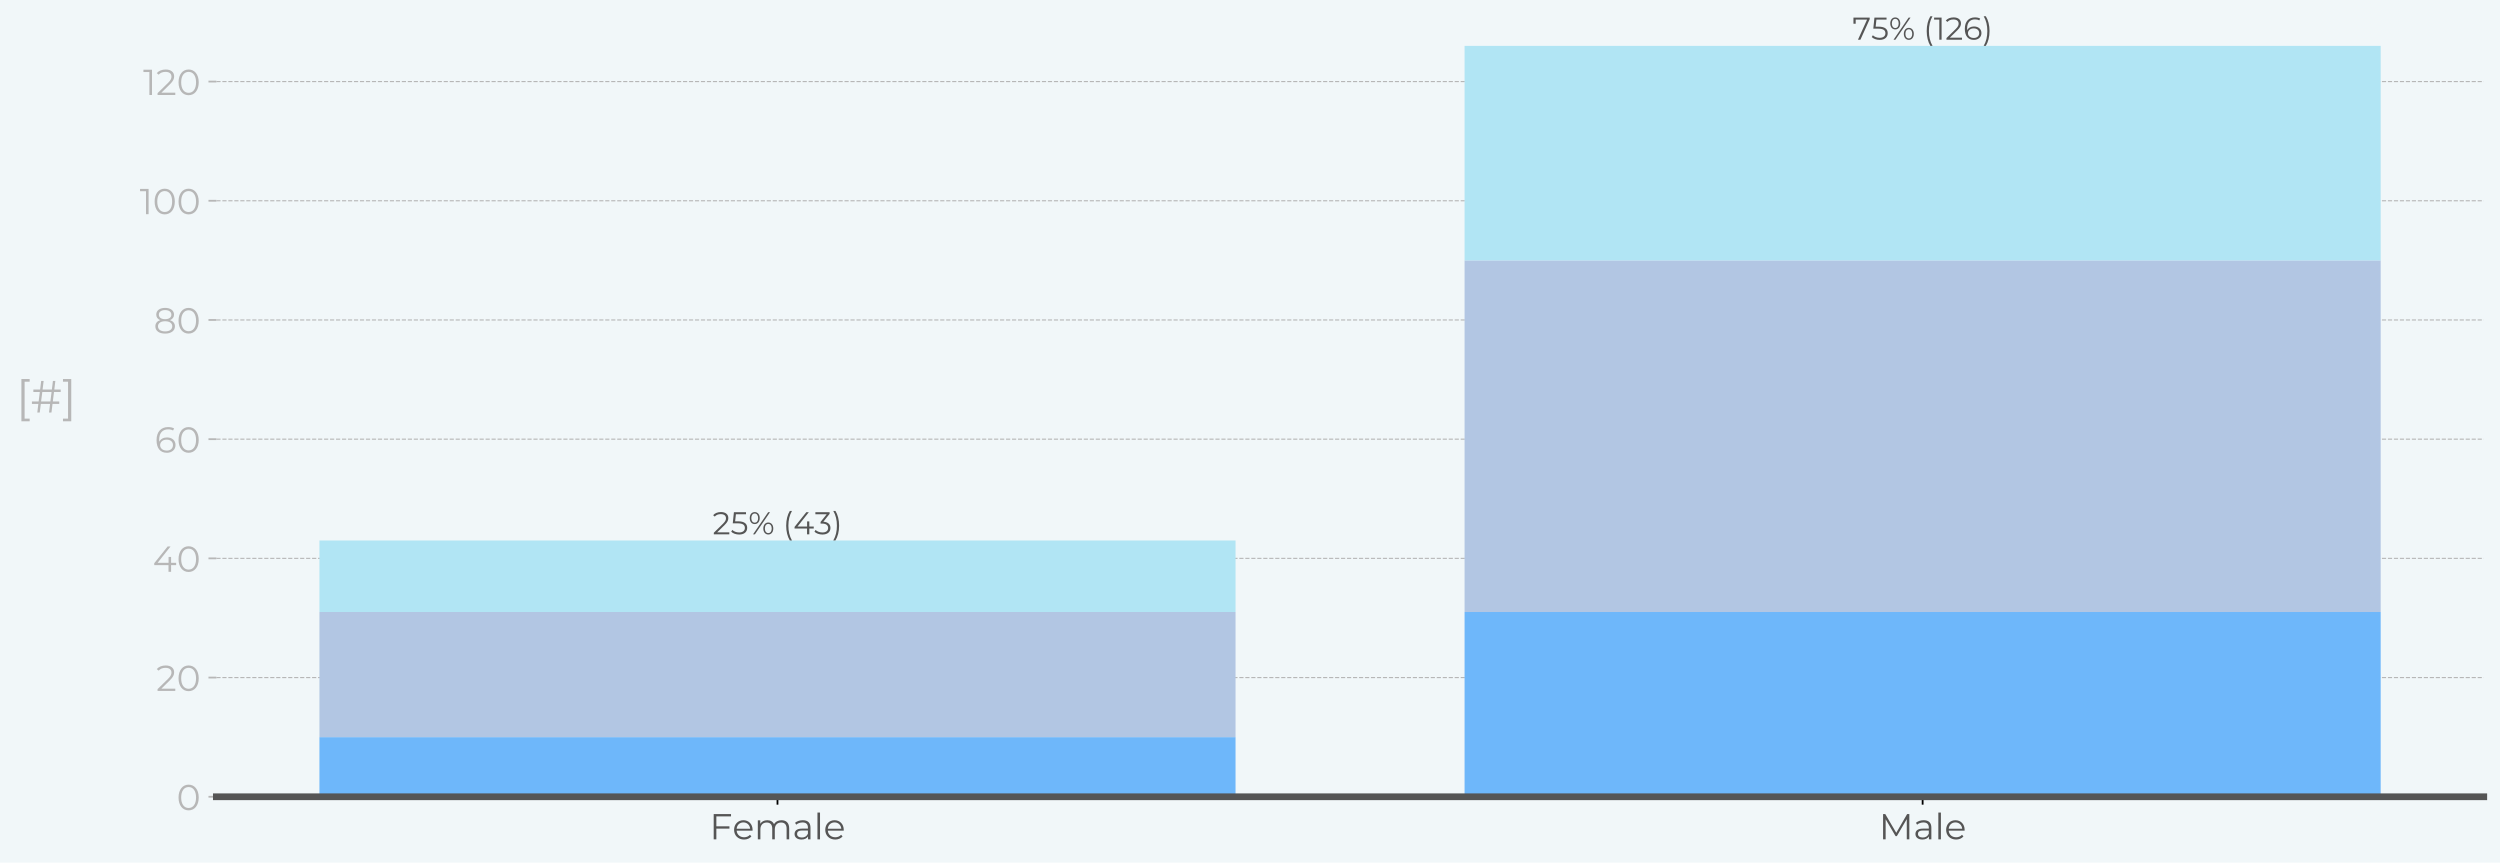
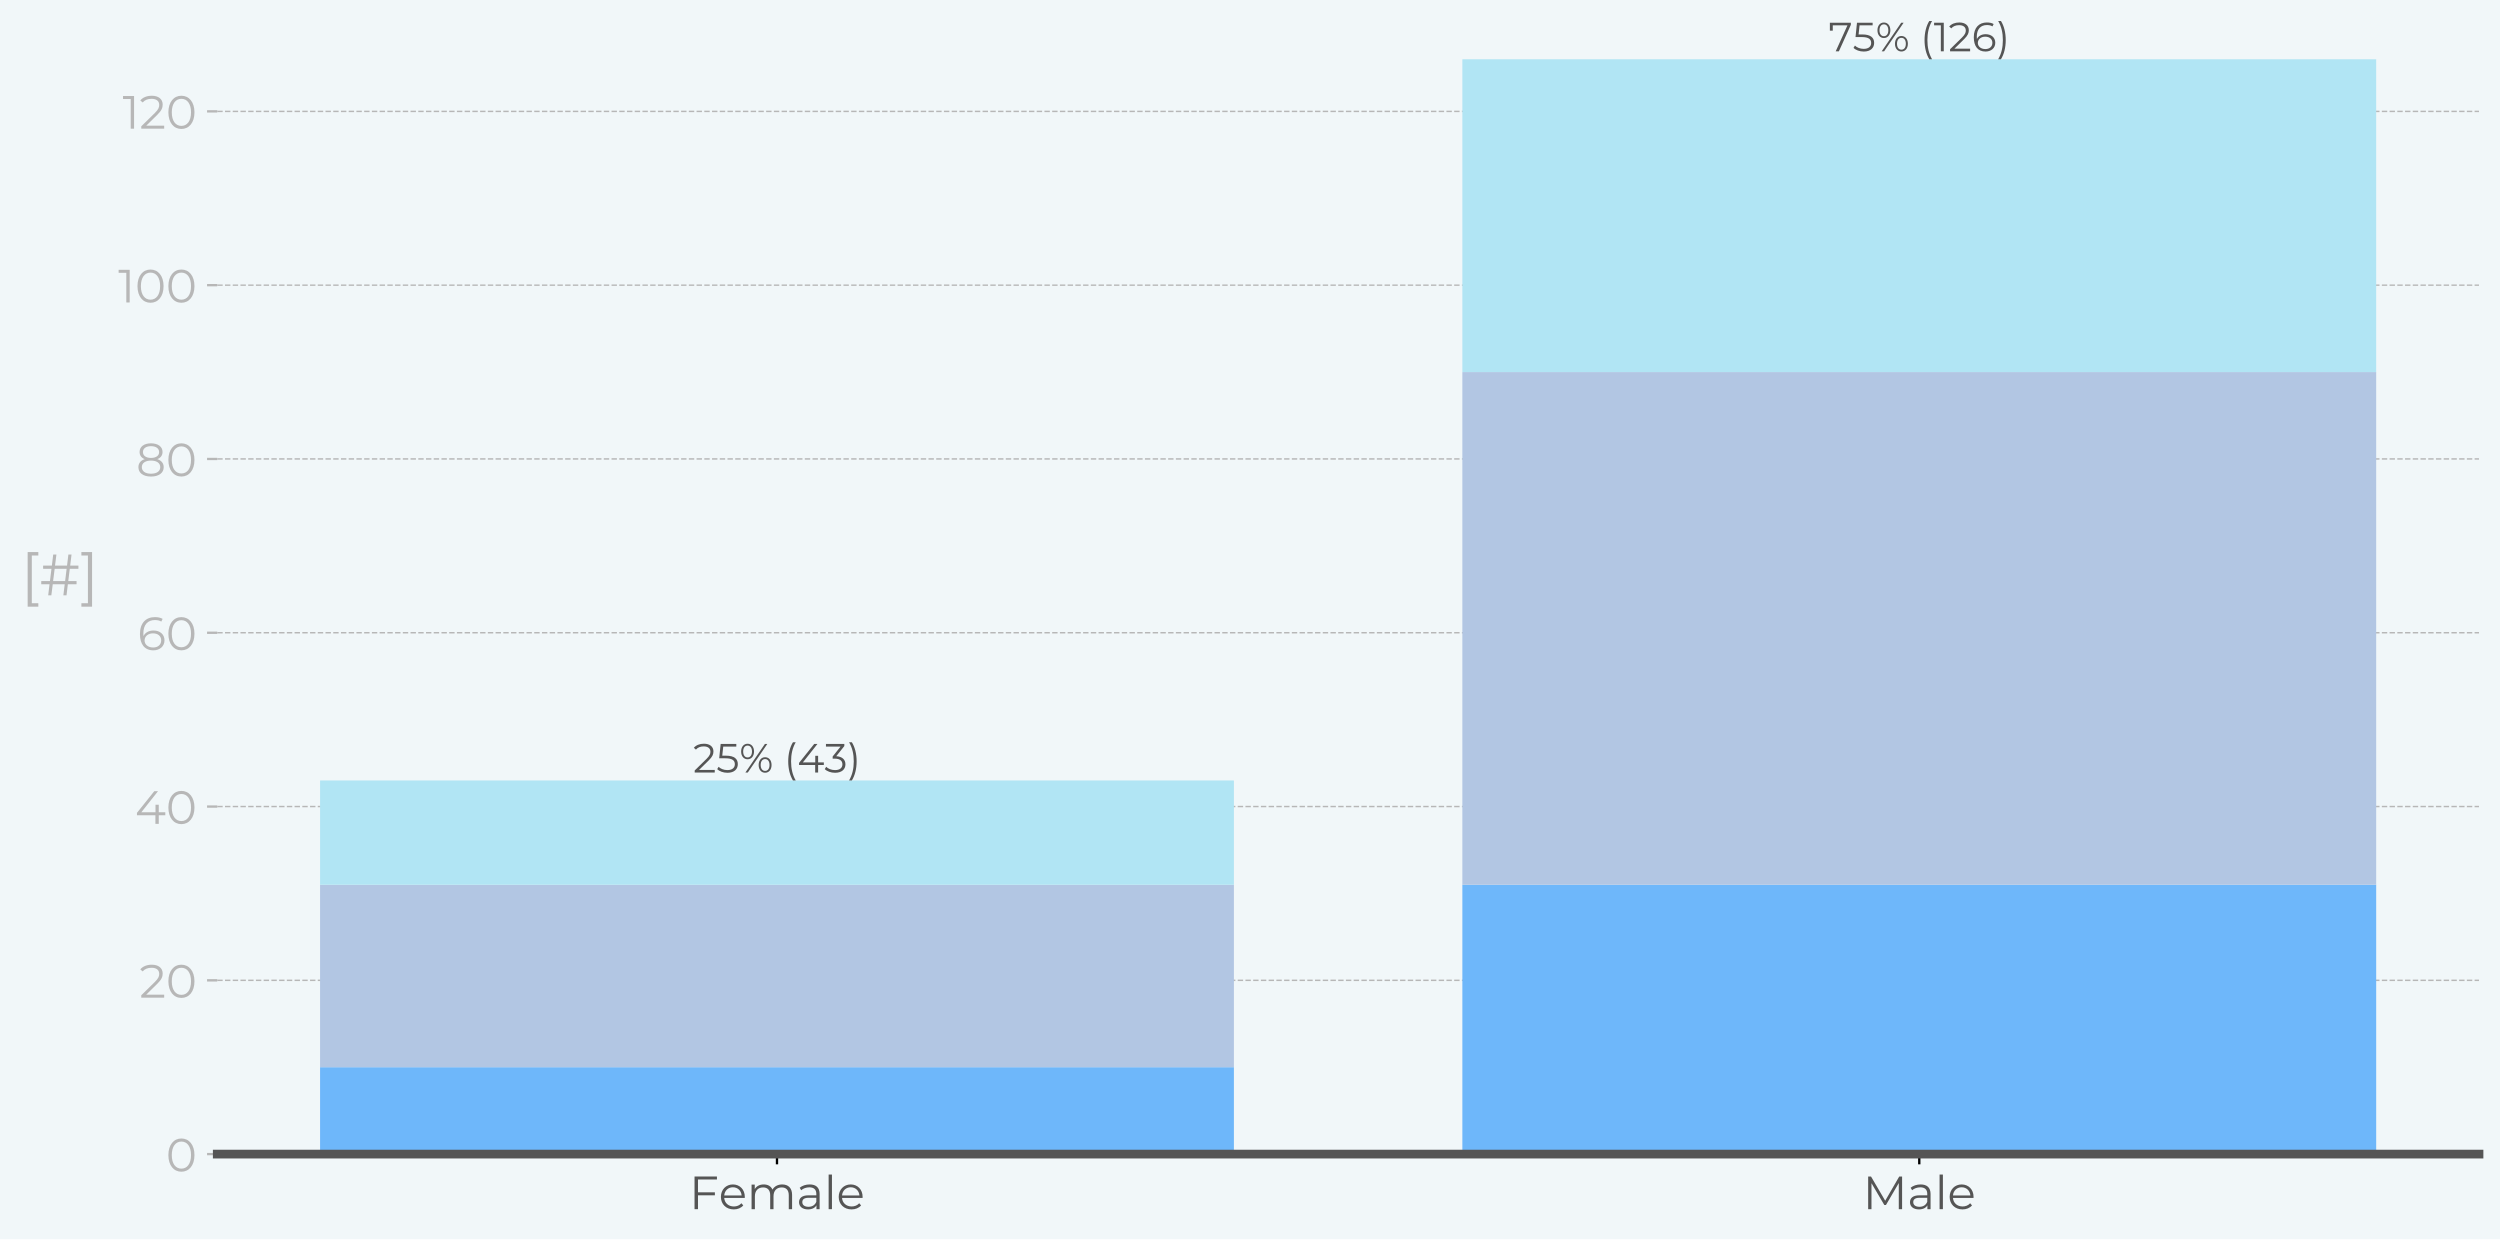
- <svg xmlns="http://www.w3.org/2000/svg" xmlns:xlink="http://www.w3.org/1999/xlink" width="1107.449pt" height="382.123pt" viewBox="0 0 1107.449 382.123" version="1.1">
+ <svg xmlns="http://www.w3.org/2000/svg" xmlns:xlink="http://www.w3.org/1999/xlink" width="856.984pt" height="424.803pt" viewBox="0 0 856.984 424.803" version="1.1">
  <defs>
    <style type="text/css">*{stroke-linejoin: round; stroke-linecap: butt}</style>
  </defs>
  <g id="figure_1">
    <g id="patch_1">
-       <path d="M 0 382.123  L 1107.449 382.123  L 1107.449 0  L 0 0  z " style="fill: #f1f7f9" />
+       <path d="M 0 424.803  L 856.984 424.803  L 856.984 0  L 0 0  z " style="fill: #f1f7f9" />
    </g>
    <g id="axes_1">
      <g id="patch_2">
-         <path d="M 95.849 352.945  L 1100.249 352.945  L 1100.249 20.305  L 95.849 20.305  z " style="fill: #f1f7f9" />
+         <path d="M 74.479 395.625  L 849.784 395.625  L 849.784 20.305  L 74.479 20.305  z " style="fill: #f1f7f9" />
      </g>
      <g id="matplotlib.axis_1">
        <g id="xtick_1">
          <g id="line2d_1">
            <defs>
-               <path id="m22511d2417" d="M 0 0  L 0 3.5  " style="stroke: #000000; stroke-width: 0.8" />
+               <path id="m3f84d281f6" d="M 0 0  L 0 3.5  " style="stroke: #000000; stroke-width: 0.8" />
            </defs>
            <g>
-               <use xlink:href="#m22511d2417" x="344.412" y="352.945" style="stroke: #000000; stroke-width: 0.8" />
+               <use xlink:href="#m3f84d281f6" x="266.347" y="395.625" style="stroke: #000000; stroke-width: 0.8" />
            </g>
          </g>
          <g id="text_1">
-             <g style="fill: #555555" transform="translate(314.3236 371.8178)scale(0.16 -0.16)">
+             <g style="fill: #555555" transform="translate(236.2584 414.4978)scale(0.16 -0.16)">
              <defs>
                <path id="Montserrat-Regular-46" d="M 3802 4070  L 3802 4480  L 730 4480  L 730 0  L 1203 0  L 1203 1901  L 3520 1901  L 3520 2310  L 1203 2310  L 1203 4070  L 3802 4070  z " transform="scale(0.015625)" />
                <path id="Montserrat-Regular-65" d="M 3571 1683  C 3571 2694 2886 3392 1939 3392  C 992 3392 294 2682 294 1683  C 294 685 1011 -32 2061 -32  C 2592 -32 3059 160 3360 518  L 3104 813  C 2848 518 2483 371 2074 371  C 1338 371 800 838 749 1542  L 3565 1542  C 3565 1594 3571 1645 3571 1683  z M 1939 3002  C 2598 3002 3078 2541 3136 1882  L 749 1882  C 806 2541 1286 3002 1939 3002  z " transform="scale(0.015625)" />
                <path id="Montserrat-Regular-6d" d="M 4832 3392  C 4224 3392 3744 3117 3501 2682  C 3296 3155 2861 3392 2304 3392  C 1741 3392 1306 3155 1069 2752  L 1069 3366  L 634 3366  L 634 0  L 1088 0  L 1088 1766  C 1088 2534 1530 2982 2214 2982  C 2829 2982 3187 2618 3187 1907  L 3187 0  L 3642 0  L 3642 1766  C 3642 2534 4077 2982 4768 2982  C 5376 2982 5734 2618 5734 1907  L 5734 0  L 6189 0  L 6189 1952  C 6189 2918 5651 3392 4832 3392  z " transform="scale(0.015625)" />
                <path id="Montserrat-Regular-61" d="M 1811 3392  C 1280 3392 781 3226 442 2938  L 646 2598  C 922 2842 1331 2995 1766 2995  C 2394 2995 2720 2682 2720 2106  L 2720 1901  L 1651 1901  C 685 1901 352 1466 352 947  C 352 365 819 -32 1581 -32  C 2138 -32 2534 179 2739 525  L 2739 0  L 3174 0  L 3174 2086  C 3174 2957 2682 3392 1811 3392  z M 1651 326  C 1114 326 800 570 800 960  C 800 1306 1011 1562 1664 1562  L 2720 1562  L 2720 1011  C 2541 570 2163 326 1651 326  z " transform="scale(0.015625)" />
                <path id="Montserrat-Regular-6c" d="M 634 0  L 1088 0  L 1088 4749  L 634 4749  L 634 0  z " transform="scale(0.015625)" />
              </defs>
              <use xlink:href="#Montserrat-Regular-46" />
              <use xlink:href="#Montserrat-Regular-65" x="63.3" />
              <use xlink:href="#Montserrat-Regular-6d" x="123.7" />
              <use xlink:href="#Montserrat-Regular-61" x="229.8" />
              <use xlink:href="#Montserrat-Regular-6c" x="288.8" />
              <use xlink:href="#Montserrat-Regular-65" x="315.7" />
            </g>
          </g>
        </g>
        <g id="xtick_2">
          <g id="line2d_2">
            <g>
-               <use xlink:href="#m22511d2417" x="851.685" y="352.945" style="stroke: #000000; stroke-width: 0.8" />
+               <use xlink:href="#m3f84d281f6" x="657.915" y="395.625" style="stroke: #000000; stroke-width: 0.8" />
            </g>
          </g>
          <g id="text_2">
-             <g style="fill: #555555" transform="translate(832.3401 371.8178)scale(0.16 -0.16)">
+             <g style="fill: #555555" transform="translate(638.5703 414.4978)scale(0.16 -0.16)">
              <defs>
                <path id="Montserrat-Regular-4d" d="M 4992 4480  L 3066 1158  L 1120 4480  L 730 4480  L 730 0  L 1184 0  L 1184 3565  L 2944 570  L 3168 570  L 4928 3584  L 4928 0  L 5382 0  L 5382 4480  L 4992 4480  z " transform="scale(0.015625)" />
              </defs>
              <use xlink:href="#Montserrat-Regular-4d" />
              <use xlink:href="#Montserrat-Regular-61" x="95.5" />
              <use xlink:href="#Montserrat-Regular-6c" x="154.5" />
              <use xlink:href="#Montserrat-Regular-65" x="181.4" />
            </g>
          </g>
        </g>
      </g>
      <g id="matplotlib.axis_2">
        <g id="ytick_1">
          <g id="line2d_3">
-             <path d="M 95.849 352.945  L 1100.249 352.945  " clip-path="url(#pd6e4d09ade)" style="fill: none; stroke-dasharray: 1.85,0.8; stroke-dashoffset: 0; stroke: #b7b7b7; stroke-width: 0.5" />
+             <path d="M 74.479 395.625  L 849.784 395.625  " clip-path="url(#p3dd790136e)" style="fill: none; stroke-dasharray: 1.85,0.8; stroke-dashoffset: 0; stroke: #b7b7b7; stroke-width: 0.5" />
          </g>
          <g id="line2d_4">
            <defs>
-               <path id="m50efd8f34a" d="M 0 0  L -3.5 0  " style="stroke: #b7b7b7; stroke-width: 0.8" />
+               <path id="mae876ac4b9" d="M 0 0  L -3.5 0  " style="stroke: #b7b7b7; stroke-width: 0.8" />
            </defs>
            <g>
-               <use xlink:href="#m50efd8f34a" x="95.849" y="352.945" style="fill: #b7b7b7; stroke: #b7b7b7; stroke-width: 0.8" />
+               <use xlink:href="#mae876ac4b9" x="74.479" y="395.625" style="fill: #b7b7b7; stroke: #b7b7b7; stroke-width: 0.8" />
            </g>
          </g>
          <g id="text_3">
-             <g style="fill: #b7b7b7" transform="translate(78.25625 358.8816)scale(0.16 -0.16)">
+             <g style="fill: #b7b7b7" transform="translate(56.88625 401.5616)scale(0.16 -0.16)">
              <defs>
                <path id="Montserrat-Regular-30" d="M 2118 -38  C 3155 -38 3910 813 3910 2240  C 3910 3667 3155 4518 2118 4518  C 1082 4518 333 3667 333 2240  C 333 813 1082 -38 2118 -38  z M 2118 384  C 1338 384 800 1043 800 2240  C 800 3437 1338 4096 2118 4096  C 2899 4096 3437 3437 3437 2240  C 3437 1043 2899 384 2118 384  z " transform="scale(0.015625)" />
              </defs>
              <use xlink:href="#Montserrat-Regular-30" />
            </g>
          </g>
        </g>
        <g id="ytick_2">
          <g id="line2d_5">
-             <path d="M 95.849 300.145  L 1100.249 300.145  " clip-path="url(#pd6e4d09ade)" style="fill: none; stroke-dasharray: 1.85,0.8; stroke-dashoffset: 0; stroke: #b7b7b7; stroke-width: 0.5" />
+             <path d="M 74.479 336.051  L 849.784 336.051  " clip-path="url(#p3dd790136e)" style="fill: none; stroke-dasharray: 1.85,0.8; stroke-dashoffset: 0; stroke: #b7b7b7; stroke-width: 0.5" />
          </g>
          <g id="line2d_6">
            <g>
-               <use xlink:href="#m50efd8f34a" x="95.849" y="300.145" style="fill: #b7b7b7; stroke: #b7b7b7; stroke-width: 0.8" />
+               <use xlink:href="#mae876ac4b9" x="74.479" y="336.051" style="fill: #b7b7b7; stroke: #b7b7b7; stroke-width: 0.8" />
            </g>
          </g>
          <g id="text_4">
-             <g style="fill: #b7b7b7" transform="translate(69.16875 306.0816)scale(0.16 -0.16)">
+             <g style="fill: #b7b7b7" transform="translate(47.79875 341.987)scale(0.16 -0.16)">
              <defs>
                <path id="Montserrat-Regular-32" d="M 928 410  L 2451 1907  C 3053 2496 3187 2880 3187 3309  C 3187 4058 2611 4518 1702 4518  C 1018 4518 461 4288 115 3878  L 442 3597  C 736 3936 1139 4096 1664 4096  C 2349 4096 2714 3776 2714 3258  C 2714 2950 2618 2650 2112 2150  L 250 326  L 250 0  L 3392 0  L 3392 410  L 928 410  z " transform="scale(0.015625)" />
              </defs>
              <use xlink:href="#Montserrat-Regular-32" />
              <use xlink:href="#Montserrat-Regular-30" x="56.8" />
            </g>
          </g>
        </g>
        <g id="ytick_3">
          <g id="line2d_7">
-             <path d="M 95.849 247.345  L 1100.249 247.345  " clip-path="url(#pd6e4d09ade)" style="fill: none; stroke-dasharray: 1.85,0.8; stroke-dashoffset: 0; stroke: #b7b7b7; stroke-width: 0.5" />
+             <path d="M 74.479 276.476  L 849.784 276.476  " clip-path="url(#p3dd790136e)" style="fill: none; stroke-dasharray: 1.85,0.8; stroke-dashoffset: 0; stroke: #b7b7b7; stroke-width: 0.5" />
          </g>
          <g id="line2d_8">
            <g>
-               <use xlink:href="#m50efd8f34a" x="95.849" y="247.345" style="fill: #b7b7b7; stroke: #b7b7b7; stroke-width: 0.8" />
+               <use xlink:href="#mae876ac4b9" x="74.479" y="276.476" style="fill: #b7b7b7; stroke: #b7b7b7; stroke-width: 0.8" />
            </g>
          </g>
          <g id="text_5">
-             <g style="fill: #b7b7b7" transform="translate(67.68125 253.2816)scale(0.16 -0.16)">
+             <g style="fill: #b7b7b7" transform="translate(46.31125 282.4124)scale(0.16 -0.16)">
              <defs>
                <path id="Montserrat-Regular-34" d="M 4141 1587  L 3245 1587  L 3245 2624  L 2797 2624  L 2797 1587  L 851 1587  L 3142 4480  L 2630 4480  L 256 1510  L 256 1178  L 2784 1178  L 2784 0  L 3245 0  L 3245 1178  L 4141 1178  L 4141 1587  z " transform="scale(0.015625)" />
              </defs>
              <use xlink:href="#Montserrat-Regular-34" />
              <use xlink:href="#Montserrat-Regular-30" x="66.1" />
            </g>
          </g>
        </g>
        <g id="ytick_4">
          <g id="line2d_9">
-             <path d="M 95.849 194.545  L 1100.249 194.545  " clip-path="url(#pd6e4d09ade)" style="fill: none; stroke-dasharray: 1.85,0.8; stroke-dashoffset: 0; stroke: #b7b7b7; stroke-width: 0.5" />
+             <path d="M 74.479 216.902  L 849.784 216.902  " clip-path="url(#p3dd790136e)" style="fill: none; stroke-dasharray: 1.85,0.8; stroke-dashoffset: 0; stroke: #b7b7b7; stroke-width: 0.5" />
          </g>
          <g id="line2d_10">
            <g>
-               <use xlink:href="#m50efd8f34a" x="95.849" y="194.545" style="fill: #b7b7b7; stroke: #b7b7b7; stroke-width: 0.8" />
+               <use xlink:href="#mae876ac4b9" x="74.479" y="216.902" style="fill: #b7b7b7; stroke: #b7b7b7; stroke-width: 0.8" />
            </g>
          </g>
          <g id="text_6">
-             <g style="fill: #b7b7b7" transform="translate(68.51125 200.4816)scale(0.16 -0.16)">
+             <g style="fill: #b7b7b7" transform="translate(47.14125 222.8378)scale(0.16 -0.16)">
              <defs>
                <path id="Montserrat-Regular-36" d="M 2189 2682  C 1568 2682 1043 2406 819 1914  C 806 2048 800 2176 800 2278  C 800 3494 1421 4115 2387 4115  C 2720 4115 3027 4058 3258 3904  L 3443 4275  C 3162 4448 2784 4518 2381 4518  C 1165 4518 333 3725 333 2202  C 333 787 979 -38 2170 -38  C 3040 -38 3699 499 3699 1338  C 3699 2157 3078 2682 2189 2682  z M 2150 352  C 1376 352 966 819 966 1312  C 966 1869 1434 2291 2118 2291  C 2810 2291 3245 1914 3245 1325  C 3245 730 2797 352 2150 352  z " transform="scale(0.015625)" />
              </defs>
              <use xlink:href="#Montserrat-Regular-36" />
              <use xlink:href="#Montserrat-Regular-30" x="60.9" />
            </g>
          </g>
        </g>
        <g id="ytick_5">
          <g id="line2d_11">
-             <path d="M 95.849 141.745  L 1100.249 141.745  " clip-path="url(#pd6e4d09ade)" style="fill: none; stroke-dasharray: 1.85,0.8; stroke-dashoffset: 0; stroke: #b7b7b7; stroke-width: 0.5" />
+             <path d="M 74.479 157.327  L 849.784 157.327  " clip-path="url(#p3dd790136e)" style="fill: none; stroke-dasharray: 1.85,0.8; stroke-dashoffset: 0; stroke: #b7b7b7; stroke-width: 0.5" />
          </g>
          <g id="line2d_12">
            <g>
-               <use xlink:href="#m50efd8f34a" x="95.849" y="141.745" style="fill: #b7b7b7; stroke: #b7b7b7; stroke-width: 0.8" />
+               <use xlink:href="#mae876ac4b9" x="74.479" y="157.327" style="fill: #b7b7b7; stroke: #b7b7b7; stroke-width: 0.8" />
            </g>
          </g>
          <g id="text_7">
-             <g style="fill: #b7b7b7" transform="translate(68.04875 147.6816)scale(0.16 -0.16)">
+             <g style="fill: #b7b7b7" transform="translate(46.67875 163.2631)scale(0.16 -0.16)">
              <defs>
                <path id="Montserrat-Regular-38" d="M 2899 2349  C 3360 2528 3616 2867 3616 3334  C 3616 4064 2982 4518 2035 4518  C 1088 4518 467 4064 467 3334  C 467 2867 717 2528 1171 2349  C 614 2163 307 1786 307 1248  C 307 454 960 -38 2035 -38  C 3104 -38 3776 454 3776 1248  C 3776 1779 3462 2163 2899 2349  z M 928 3322  C 928 3821 1357 4128 2035 4128  C 2707 4128 3149 3821 3149 3315  C 3149 2829 2733 2515 2035 2515  C 1338 2515 928 2829 928 3322  z M 2035 352  C 1242 352 774 698 774 1254  C 774 1805 1242 2150 2035 2150  C 2829 2150 3302 1805 3302 1254  C 3302 698 2829 352 2035 352  z " transform="scale(0.015625)" />
              </defs>
              <use xlink:href="#Montserrat-Regular-38" />
              <use xlink:href="#Montserrat-Regular-30" x="63.8" />
            </g>
          </g>
        </g>
        <g id="ytick_6">
          <g id="line2d_13">
-             <path d="M 95.849 88.945  L 1100.249 88.945  " clip-path="url(#pd6e4d09ade)" style="fill: none; stroke-dasharray: 1.85,0.8; stroke-dashoffset: 0; stroke: #b7b7b7; stroke-width: 0.5" />
+             <path d="M 74.479 97.752  L 849.784 97.752  " clip-path="url(#p3dd790136e)" style="fill: none; stroke-dasharray: 1.85,0.8; stroke-dashoffset: 0; stroke: #b7b7b7; stroke-width: 0.5" />
          </g>
          <g id="line2d_14">
            <g>
-               <use xlink:href="#m50efd8f34a" x="95.849" y="88.945" style="fill: #b7b7b7; stroke: #b7b7b7; stroke-width: 0.8" />
+               <use xlink:href="#mae876ac4b9" x="74.479" y="97.752" style="fill: #b7b7b7; stroke: #b7b7b7; stroke-width: 0.8" />
            </g>
          </g>
          <g id="text_8">
-             <g style="fill: #b7b7b7" transform="translate(61.88875 94.88156)scale(0.16 -0.16)">
+             <g style="fill: #b7b7b7" transform="translate(40.51875 103.6885)scale(0.16 -0.16)">
              <defs>
                <path id="Montserrat-Regular-31" d="M 58 4480  L 58 4070  L 1114 4070  L 1114 0  L 1574 0  L 1574 4480  L 58 4480  z " transform="scale(0.015625)" />
              </defs>
              <use xlink:href="#Montserrat-Regular-31" />
              <use xlink:href="#Montserrat-Regular-30" x="36.1" />
              <use xlink:href="#Montserrat-Regular-30" x="102.3" />
            </g>
          </g>
        </g>
        <g id="ytick_7">
          <g id="line2d_15">
-             <path d="M 95.849 36.145  L 1100.249 36.145  " clip-path="url(#pd6e4d09ade)" style="fill: none; stroke-dasharray: 1.85,0.8; stroke-dashoffset: 0; stroke: #b7b7b7; stroke-width: 0.5" />
+             <path d="M 74.479 38.178  L 849.784 38.178  " clip-path="url(#p3dd790136e)" style="fill: none; stroke-dasharray: 1.85,0.8; stroke-dashoffset: 0; stroke: #b7b7b7; stroke-width: 0.5" />
          </g>
          <g id="line2d_16">
            <g>
-               <use xlink:href="#m50efd8f34a" x="95.849" y="36.145" style="fill: #b7b7b7; stroke: #b7b7b7; stroke-width: 0.8" />
+               <use xlink:href="#mae876ac4b9" x="74.479" y="38.178" style="fill: #b7b7b7; stroke: #b7b7b7; stroke-width: 0.8" />
            </g>
          </g>
          <g id="text_9">
-             <g style="fill: #b7b7b7" transform="translate(63.39375 42.08156)scale(0.16 -0.16)">
+             <g style="fill: #b7b7b7" transform="translate(42.02375 44.11394)scale(0.16 -0.16)">
              <use xlink:href="#Montserrat-Regular-31" />
              <use xlink:href="#Montserrat-Regular-32" x="36.1" />
              <use xlink:href="#Montserrat-Regular-30" x="92.9" />
            </g>
          </g>
        </g>
        <g id="text_10">
-           <g style="fill: #b7b7b7" transform="translate(7.2 182.7441)scale(0.2 -0.2)">
+           <g style="fill: #b7b7b7" transform="translate(7.2 204.0841)scale(0.2 -0.2)">
            <defs>
              <path id="Montserrat-Regular-5b" d="M 730 -1242  L 1901 -1242  L 1901 -864  L 1184 -864  L 1184 4371  L 1901 4371  L 1901 4749  L 730 4749  L 730 -1242  z " transform="scale(0.015625)" />
              <path id="Montserrat-Regular-23" d="M 4262 2912  L 4262 3264  L 3360 3264  L 3507 4480  L 3162 4480  L 3014 3264  L 1696 3264  L 1850 4480  L 1498 4480  L 1350 3264  L 390 3264  L 390 2912  L 1306 2912  L 1139 1568  L 186 1568  L 186 1216  L 1094 1216  L 947 0  L 1293 0  L 1446 1216  L 2758 1216  L 2611 0  L 2957 0  L 3104 1216  L 4058 1216  L 4058 1568  L 3149 1568  L 3315 2912  L 4262 2912  z M 2803 1568  L 1485 1568  L 1658 2912  L 2970 2912  L 2803 1568  z " transform="scale(0.015625)" />
              <path id="Montserrat-Regular-5d" d="M 1306 -1242  L 1306 4749  L 134 4749  L 134 4371  L 851 4371  L 851 -864  L 134 -864  L 134 -1242  L 1306 -1242  z " transform="scale(0.015625)" />
            </defs>
            <use xlink:href="#Montserrat-Regular-5b" />
            <use xlink:href="#Montserrat-Regular-23" x="31.8" />
            <use xlink:href="#Montserrat-Regular-5d" x="101.4" />
          </g>
        </g>
      </g>
      <g id="patch_3">
-         <path d="M 141.503 352.945  L 547.321 352.945  L 547.321 326.545  L 141.503 326.545  z " clip-path="url(#pd6e4d09ade)" style="fill: #6eb7fa" />
+         <path d="M 109.72 395.625  L 422.974 395.625  L 422.974 365.838  L 109.72 365.838  z " clip-path="url(#p3dd790136e)" style="fill: #6eb7fa" />
      </g>
      <g id="patch_4">
-         <path d="M 648.776 352.945  L 1054.594 352.945  L 1054.594 271.105  L 648.776 271.105  z " clip-path="url(#pd6e4d09ade)" style="fill: #6eb7fa" />
+         <path d="M 501.288 395.625  L 814.543 395.625  L 814.543 303.285  L 501.288 303.285  z " clip-path="url(#p3dd790136e)" style="fill: #6eb7fa" />
      </g>
      <g id="patch_5">
-         <path d="M 141.503 326.545  L 547.321 326.545  L 547.321 271.105  L 141.503 271.105  z " clip-path="url(#pd6e4d09ade)" style="fill: #b2c6e3" />
+         <path d="M 109.72 365.838  L 422.974 365.838  L 422.974 303.285  L 109.72 303.285  z " clip-path="url(#p3dd790136e)" style="fill: #b2c6e3" />
      </g>
      <g id="patch_6">
-         <path d="M 648.776 271.105  L 1054.594 271.105  L 1054.594 115.345  L 648.776 115.345  z " clip-path="url(#pd6e4d09ade)" style="fill: #b2c6e3" />
+         <path d="M 501.288 303.285  L 814.543 303.285  L 814.543 127.54  L 501.288 127.54  z " clip-path="url(#p3dd790136e)" style="fill: #b2c6e3" />
      </g>
      <g id="patch_7">
-         <path d="M 141.503 271.105  L 547.321 271.105  L 547.321 239.425  L 141.503 239.425  z " clip-path="url(#pd6e4d09ade)" style="fill: #b1e5f4" />
+         <path d="M 109.72 303.285  L 422.974 303.285  L 422.974 267.54  L 109.72 267.54  z " clip-path="url(#p3dd790136e)" style="fill: #b1e5f4" />
      </g>
      <g id="patch_8">
-         <path d="M 648.776 115.345  L 1054.594 115.345  L 1054.594 20.305  L 648.776 20.305  z " clip-path="url(#pd6e4d09ade)" style="fill: #b1e5f4" />
+         <path d="M 501.288 127.54  L 814.543 127.54  L 814.543 20.305  L 501.288 20.305  z " clip-path="url(#p3dd790136e)" style="fill: #b1e5f4" />
      </g>
      <g id="text_11">
-         <g style="fill: #555555" transform="translate(315.6555 236.7084)scale(0.14 -0.14)">
+         <g style="fill: #555555" transform="translate(237.5903 264.823)scale(0.14 -0.14)">
          <defs>
            <path id="Montserrat-Regular-35" d="M 1510 2643  L 934 2643  L 1088 4070  L 3136 4070  L 3136 4480  L 685 4480  L 454 2234  L 1408 2234  C 2547 2234 2906 1875 2906 1299  C 2906 755 2502 384 1741 384  C 1165 384 653 602 365 902  L 141 538  C 486 186 1101 -38 1747 -38  C 2842 -38 3373 557 3373 1318  C 3373 2112 2861 2643 1510 2643  z " transform="scale(0.015625)" />
            <path id="Montserrat-Regular-25" d="M 1280 2080  C 1875 2080 2291 2560 2291 3296  C 2291 4032 1875 4512 1280 4512  C 678 4512 269 4026 269 3296  C 269 2566 678 2080 1280 2080  z M 934 0  L 1312 0  L 4371 4480  L 3994 4480  L 934 0  z M 1280 2368  C 858 2368 589 2720 589 3296  C 589 3872 858 4224 1280 4224  C 1696 4224 1971 3878 1971 3296  C 1971 2714 1696 2368 1280 2368  z M 4026 -32  C 4627 -32 5037 454 5037 1184  C 5037 1914 4627 2400 4026 2400  C 3430 2400 3014 1914 3014 1184  C 3014 454 3430 -32 4026 -32  z M 4026 256  C 3610 256 3334 602 3334 1184  C 3334 1766 3610 2112 4026 2112  C 4448 2112 4717 1760 4717 1184  C 4717 608 4448 256 4026 256  z " transform="scale(0.015625)" />
            <path id="Montserrat-Regular-20" transform="scale(0.015625)" />
            <path id="Montserrat-Regular-28" d="M 1408 -1242  L 1843 -1242  C 1338 -365 1114 614 1114 1754  C 1114 2893 1338 3872 1843 4749  L 1408 4749  C 934 3987 666 2931 666 1754  C 666 576 934 -467 1408 -1242  z " transform="scale(0.015625)" />
            <path id="Montserrat-Regular-33" d="M 1856 2560  L 3123 4154  L 3123 4480  L 243 4480  L 243 4070  L 2534 4070  L 1293 2515  L 1293 2176  L 1613 2176  C 2445 2176 2822 1824 2822 1286  C 2822 730 2413 384 1670 384  C 1088 384 570 602 282 902  L 58 538  C 403 186 1024 -38 1670 -38  C 2752 -38 3296 538 3296 1286  C 3296 2003 2816 2509 1856 2560  z " transform="scale(0.015625)" />
            <path id="Montserrat-Regular-29" d="M 691 -1242  C 1171 -467 1440 576 1440 1754  C 1440 2931 1171 3987 691 4749  L 256 4749  C 768 3872 992 2893 992 1754  C 992 614 768 -365 256 -1242  L 691 -1242  z " transform="scale(0.015625)" />
          </defs>
          <use xlink:href="#Montserrat-Regular-32" />
          <use xlink:href="#Montserrat-Regular-35" x="56.8" />
          <use xlink:href="#Montserrat-Regular-25" x="113.4" />
          <use xlink:href="#Montserrat-Regular-20" x="196.3" />
          <use xlink:href="#Montserrat-Regular-28" x="222.5" />
          <use xlink:href="#Montserrat-Regular-34" x="255.4" />
          <use xlink:href="#Montserrat-Regular-33" x="321.5" />
          <use xlink:href="#Montserrat-Regular-29" x="377.9" />
        </g>
      </g>
      <g id="text_12">
-         <g style="fill: #555555" transform="translate(820.5898 17.58844)scale(0.14 -0.14)">
+         <g style="fill: #555555" transform="translate(626.82 17.58844)scale(0.14 -0.14)">
          <defs>
            <path id="Montserrat-Regular-37" d="M 205 4480  L 205 3232  L 659 3232  L 659 4070  L 2963 4070  L 1120 0  L 1619 0  L 3494 4154  L 3494 4480  L 205 4480  z " transform="scale(0.015625)" />
          </defs>
          <use xlink:href="#Montserrat-Regular-37" />
          <use xlink:href="#Montserrat-Regular-35" x="58.9" />
          <use xlink:href="#Montserrat-Regular-25" x="115.5" />
          <use xlink:href="#Montserrat-Regular-20" x="198.4" />
          <use xlink:href="#Montserrat-Regular-28" x="224.6" />
          <use xlink:href="#Montserrat-Regular-31" x="257.5" />
          <use xlink:href="#Montserrat-Regular-32" x="293.6" />
          <use xlink:href="#Montserrat-Regular-36" x="350.4" />
          <use xlink:href="#Montserrat-Regular-29" x="411.3" />
        </g>
      </g>
      <g id="line2d_17">
-         <path d="M 95.849 352.945  L 1100.249 352.945  " style="fill: none; stroke: #555555; stroke-width: 3; stroke-linecap: square" />
+         <path d="M 74.479 395.625  L 849.784 395.625  " style="fill: none; stroke: #555555; stroke-width: 3; stroke-linecap: square" />
      </g>
    </g>
  </g>
  <defs>
-     <clipPath id="pd6e4d09ade">
-       <rect x="95.849" y="20.305" width="1004.4" height="332.64" />
+     <clipPath id="p3dd790136e">
+       <rect x="74.479" y="20.305" width="775.305" height="375.32" />
    </clipPath>
  </defs>
</svg>
